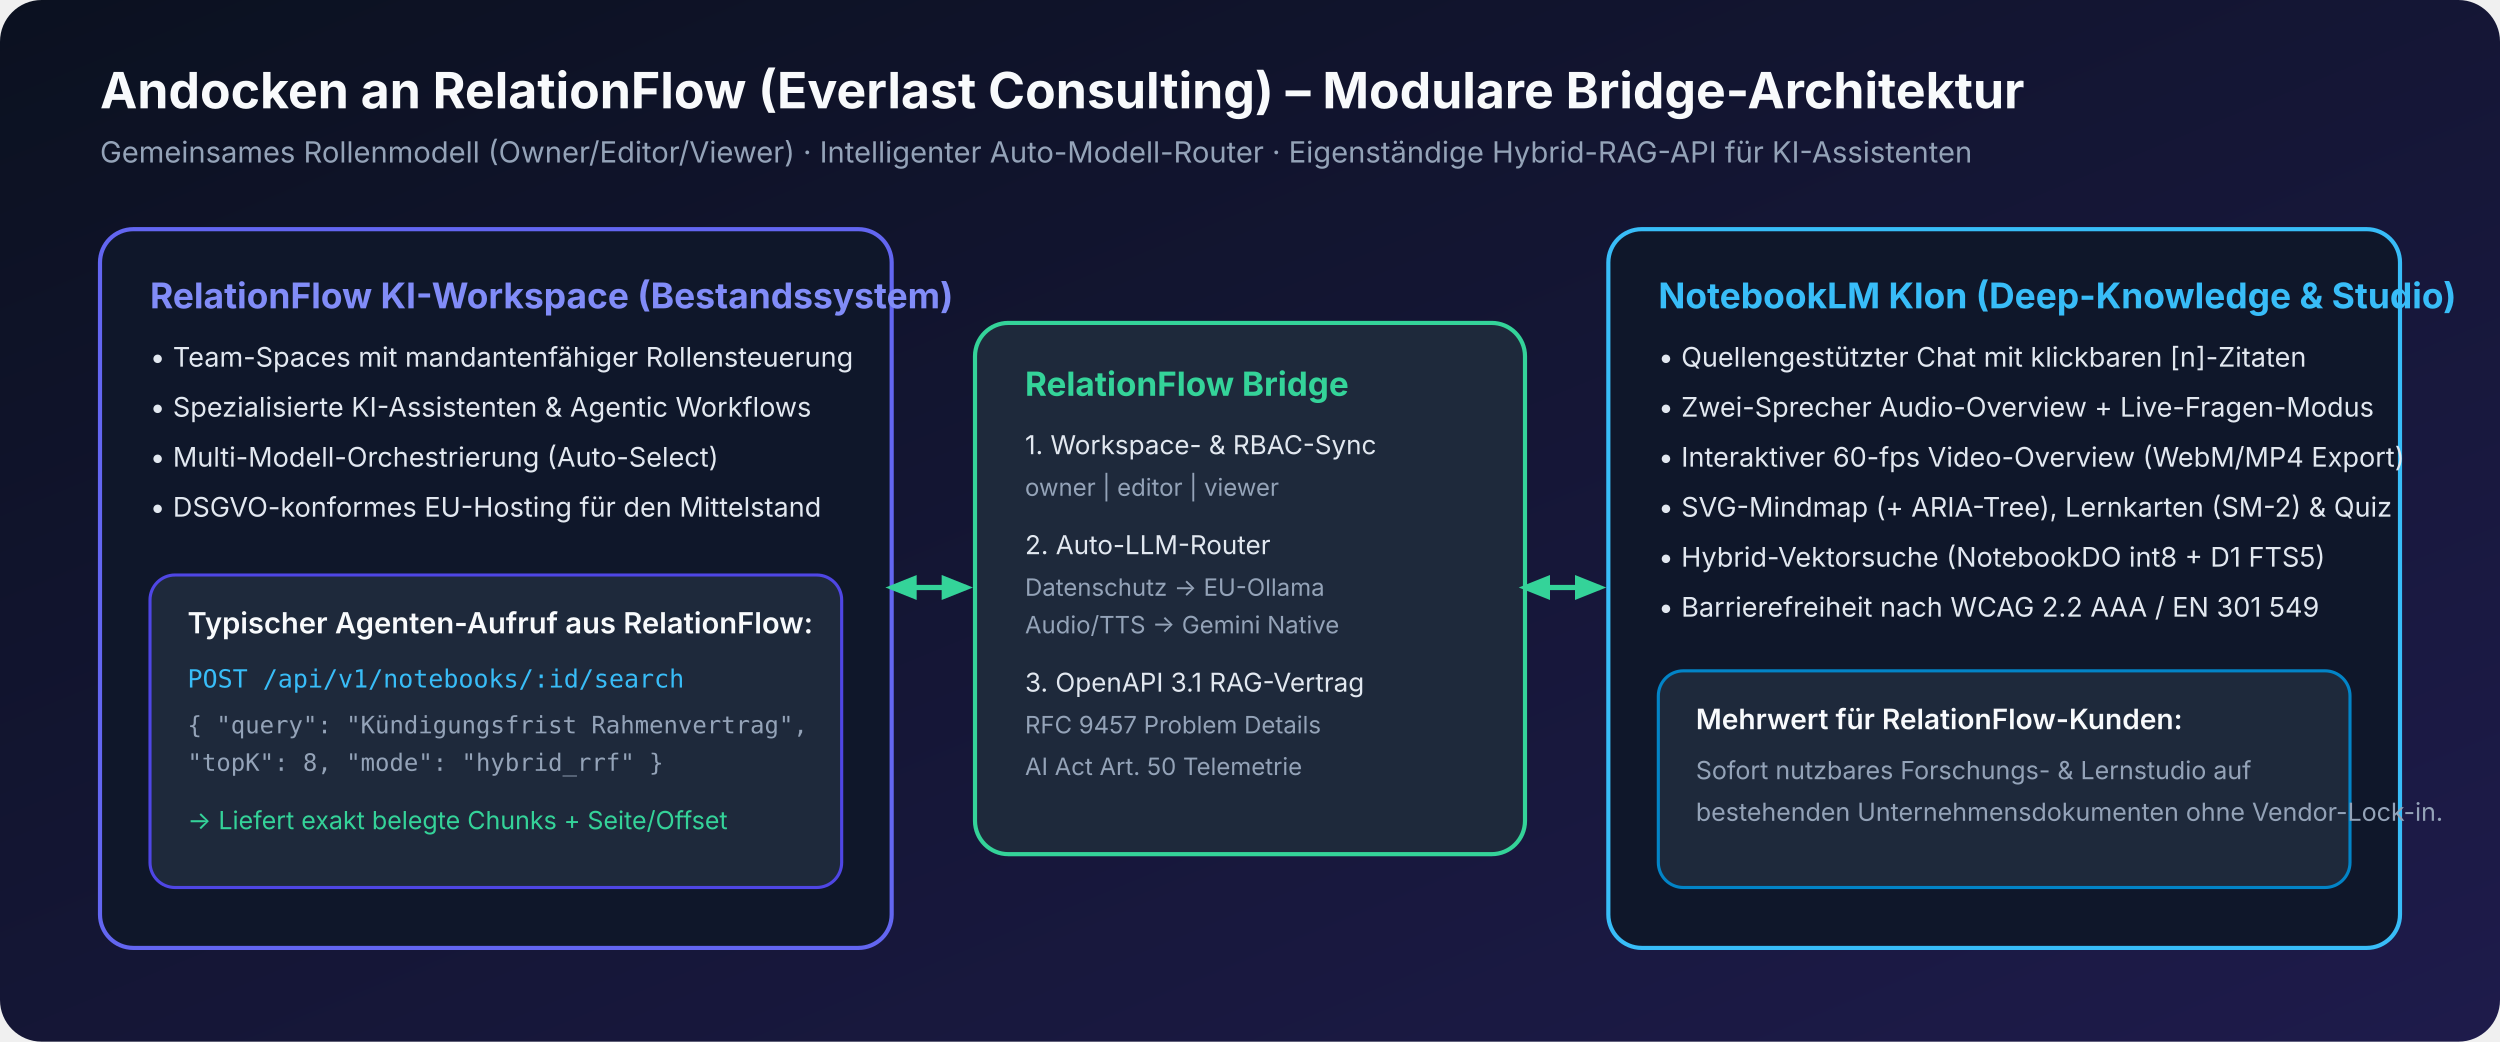
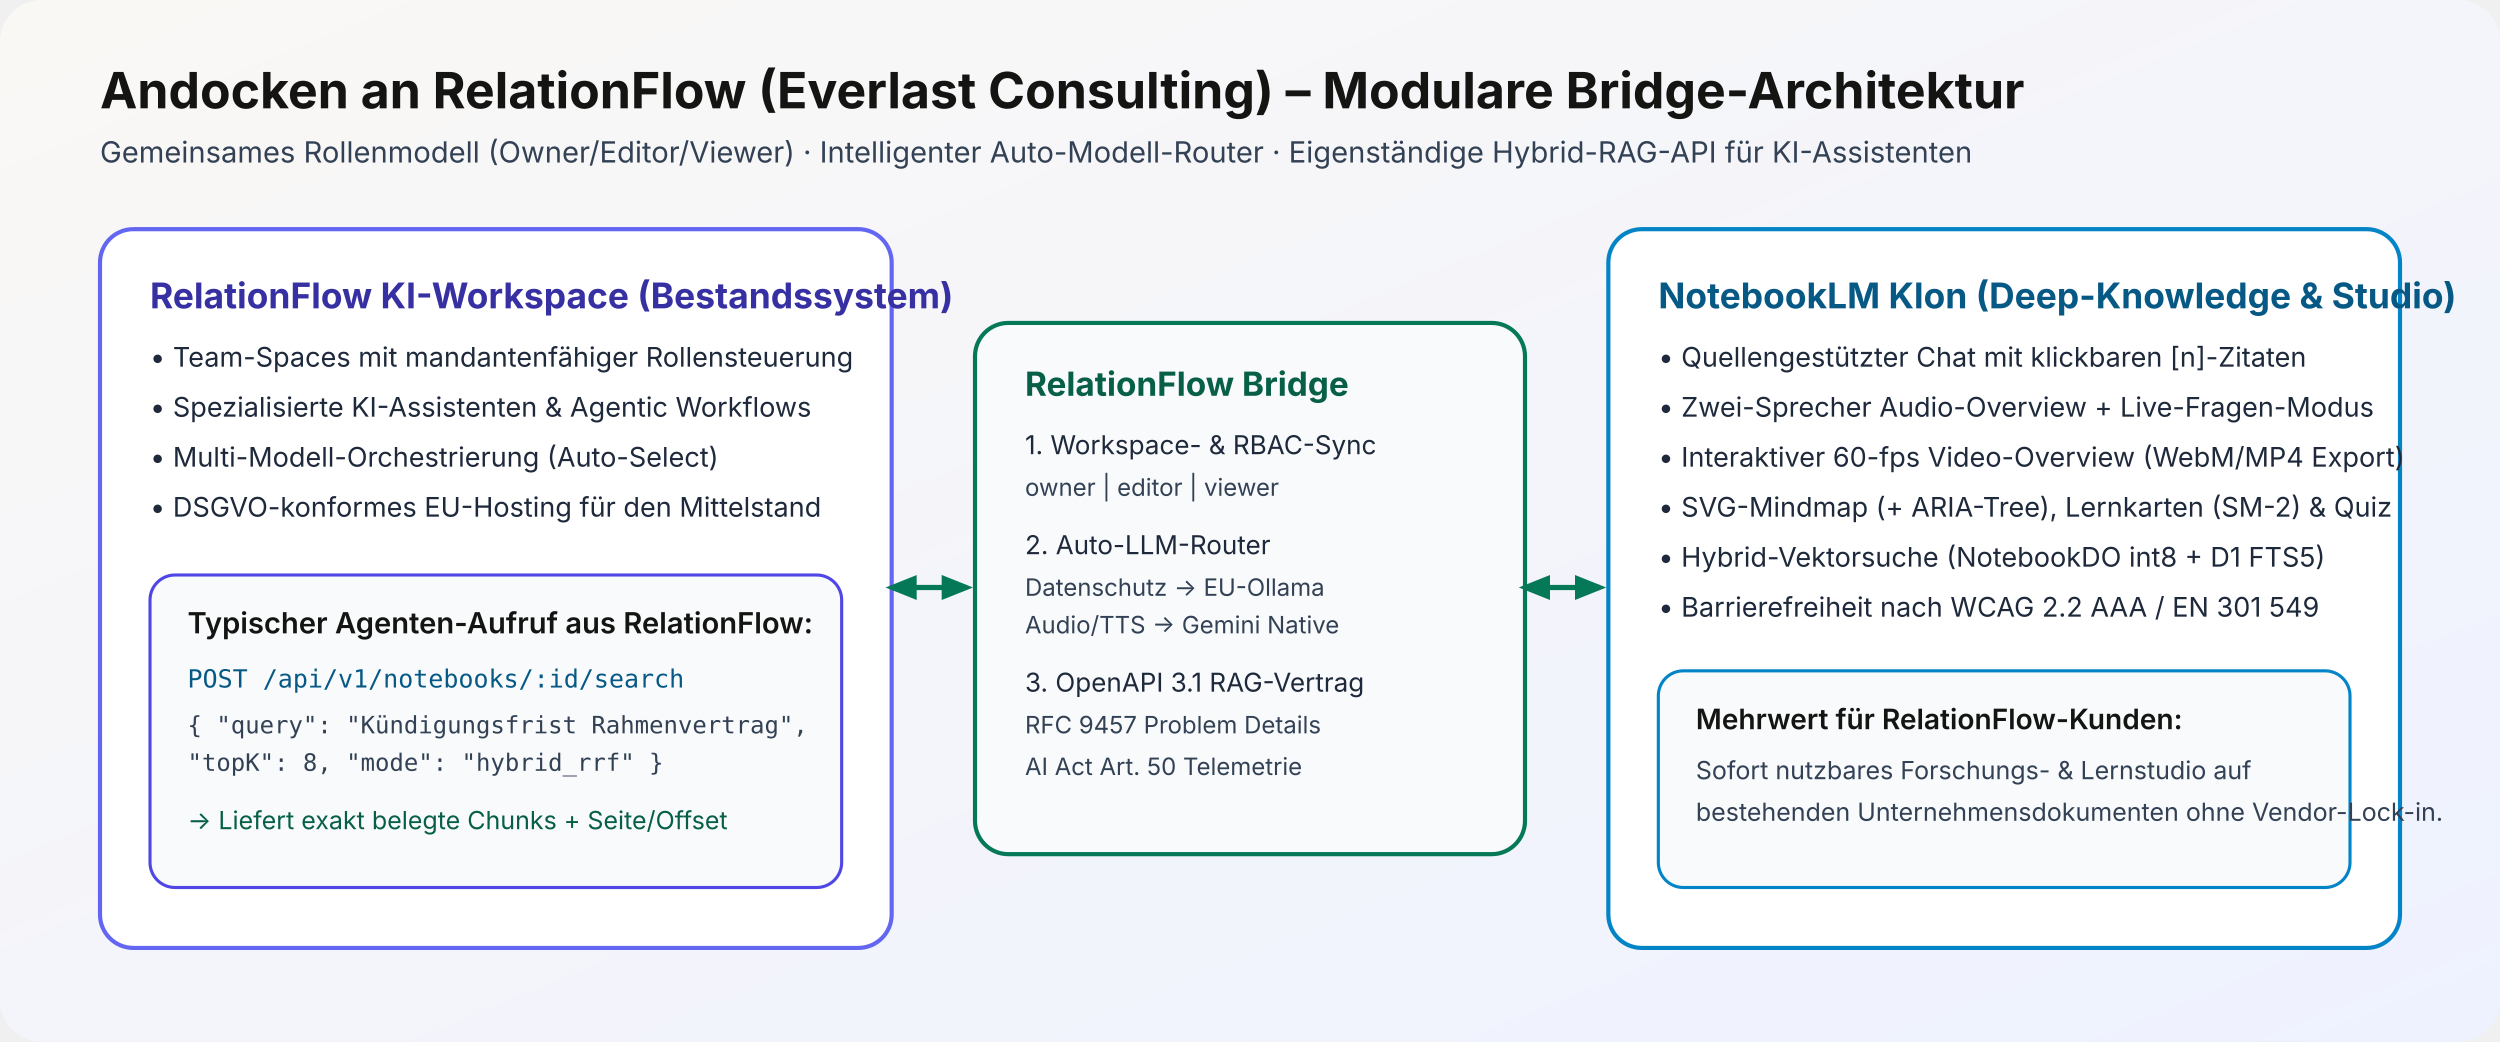
<svg xmlns="http://www.w3.org/2000/svg" viewBox="0 0 1200 500" width="1200" height="500" role="img" aria-labelledby="rf-title rf-desc">
  <style>
    :root {
      color-scheme: light dark;
      --bg-primary: #FAF8F5;
      --bg-card: #FFFFFF;
      --text-primary: #141413;
      --text-secondary: #3D3935;
-       --border-subtle: #CBD5E1;
+       --border-subtle: #334155;
    }
    @media (prefers-color-scheme: dark) {
      :root {
-         --bg-primary: #0B0F17;
-         --bg-card: #1E293B;
-         --text-primary: #F8FAFC;
-         --text-secondary: #94A3B8;
-         --border-subtle: #334155;
+         --bg-primary: #FAF8F5;
+         --bg-card: #F8FAFC;
+         --text-primary: #141413;
+         --text-secondary: #475569;
+         --border-subtle: #CBD5E1;
      }
    }
  </style>
  <defs>
    <linearGradient id="rfBg" x1="0%" y1="0%" x2="100%" y2="100%">
-       <stop offset="0%" stop-color="#0B1120" />
-       <stop offset="100%" stop-color="#1E1B4B" />
+       <stop offset="0%" stop-color="#FAF8F5" />
+       <stop offset="100%" stop-color="#EEF2FF" />
    </linearGradient>
    <marker id="rfArrow" viewBox="0 0 10 10" refX="8" refY="5" markerWidth="6" markerHeight="6" orient="auto-start-reverse">
-       <path d="M 0 1 L 10 5 L 0 9 z" fill="#34D399" />
+       <path d="M 0 1 L 10 5 L 0 9 z" fill="#047857" />
    </marker>
  </defs>
  <rect width="1200" height="500" rx="20" fill="url(#rfBg)" />
-   <text x="48" y="52" fill="#F8FAFC" font-family="system-ui, -apple-system, sans-serif" font-size="24" font-weight="700">Andocken an RelationFlow (Everlast Consulting) – Modulare Bridge-Architektur</text>
-   <text x="48" y="78" fill="#94A3B8" font-family="system-ui, -apple-system, sans-serif" font-size="14">Gemeinsames Rollenmodell (Owner/Editor/Viewer) · Intelligenter Auto-Modell-Router · Eigenständige Hybrid-RAG-API für KI-Assistenten</text>
-   <rect x="48" y="110" width="380" height="345" rx="16" fill="#0F172A" stroke="#6366F1" stroke-width="2" />
-   <text x="72" y="148" fill="#818CF8" font-family="system-ui, -apple-system, sans-serif" font-size="17" font-weight="700">RelationFlow KI-Workspace (Bestandssystem)</text>
-   <text x="72" y="176" fill="#E2E8F0" font-family="system-ui, -apple-system, sans-serif" font-size="13">• Team-Spaces mit mandantenfähiger Rollensteuerung</text>
-   <text x="72" y="200" fill="#E2E8F0" font-family="system-ui, -apple-system, sans-serif" font-size="13">• Spezialisierte KI-Assistenten &amp; Agentic Workflows</text>
-   <text x="72" y="224" fill="#E2E8F0" font-family="system-ui, -apple-system, sans-serif" font-size="13">• Multi-Modell-Orchestrierung (Auto-Select)</text>
-   <text x="72" y="248" fill="#E2E8F0" font-family="system-ui, -apple-system, sans-serif" font-size="13">• DSGVO-konformes EU-Hosting für den Mittelstand</text>
-   <rect x="72" y="276" width="332" height="150" rx="12" fill="#1E293B" stroke="#4F46E5" stroke-width="1.5" />
-   <text x="90" y="304" fill="#F8FAFC" font-family="system-ui, -apple-system, sans-serif" font-size="14" font-weight="600">Typischer Agenten-Aufruf aus RelationFlow:</text>
-   <text x="90" y="330" fill="#38BDF8" font-family="monospace" font-size="12">POST /api/v1/notebooks/:id/search</text>
-   <text x="90" y="352" fill="#94A3B8" font-family="monospace" font-size="11.5">{ "query": "Kündigungsfrist Rahmenvertrag",</text>
-   <text x="90" y="370" fill="#94A3B8" font-family="monospace" font-size="11.5">  "topK": 8, "mode": "hybrid_rrf" }</text>
-   <text x="90" y="398" fill="#34D399" font-family="system-ui, -apple-system, sans-serif" font-size="12">→ Liefert exakt belegte Chunks + Seite/Offset</text>
-   <rect x="468" y="155" width="264" height="255" rx="16" fill="#1E293B" stroke="#34D399" stroke-width="2" />
-   <text x="492" y="190" fill="#34D399" font-family="system-ui, -apple-system, sans-serif" font-size="16" font-weight="700">RelationFlow Bridge</text>
-   <text x="492" y="218" fill="#E2E8F0" font-family="system-ui, -apple-system, sans-serif" font-size="12.5">1. Workspace- &amp; RBAC-Sync</text>
-   <text x="492" y="238" fill="#94A3B8" font-family="system-ui, -apple-system, sans-serif" font-size="11.5">   owner | editor | viewer</text>
-   <text x="492" y="266" fill="#E2E8F0" font-family="system-ui, -apple-system, sans-serif" font-size="12.5">2. Auto-LLM-Router</text>
-   <text x="492" y="286" fill="#94A3B8" font-family="system-ui, -apple-system, sans-serif" font-size="11.5">   Datenschutz → EU-Ollama</text>
-   <text x="492" y="304" fill="#94A3B8" font-family="system-ui, -apple-system, sans-serif" font-size="11.5">   Audio/TTS → Gemini Native</text>
-   <text x="492" y="332" fill="#E2E8F0" font-family="system-ui, -apple-system, sans-serif" font-size="12.5">3. OpenAPI 3.1 RAG-Vertrag</text>
-   <text x="492" y="352" fill="#94A3B8" font-family="system-ui, -apple-system, sans-serif" font-size="11.5">   RFC 9457 Problem Details</text>
-   <text x="492" y="372" fill="#94A3B8" font-family="system-ui, -apple-system, sans-serif" font-size="11.5">   AI Act Art. 50 Telemetrie</text>
-   <rect x="772" y="110" width="380" height="345" rx="16" fill="#0F172A" stroke="#38BDF8" stroke-width="2" />
-   <text x="796" y="148" fill="#38BDF8" font-family="system-ui, -apple-system, sans-serif" font-size="17" font-weight="700">NotebookLM Klon (Deep-Knowledge &amp; Studio)</text>
-   <text x="796" y="176" fill="#E2E8F0" font-family="system-ui, -apple-system, sans-serif" font-size="13">• Quellengestützter Chat mit klickbaren [n]-Zitaten</text>
-   <text x="796" y="200" fill="#E2E8F0" font-family="system-ui, -apple-system, sans-serif" font-size="13">• Zwei-Sprecher Audio-Overview + Live-Fragen-Modus</text>
-   <text x="796" y="224" fill="#E2E8F0" font-family="system-ui, -apple-system, sans-serif" font-size="13">• Interaktiver 60-fps Video-Overview (WebM/MP4 Export)</text>
-   <text x="796" y="248" fill="#E2E8F0" font-family="system-ui, -apple-system, sans-serif" font-size="13">• SVG-Mindmap (+ ARIA-Tree), Lernkarten (SM-2) &amp; Quiz</text>
-   <text x="796" y="272" fill="#E2E8F0" font-family="system-ui, -apple-system, sans-serif" font-size="13">• Hybrid-Vektorsuche (NotebookDO int8 + D1 FTS5)</text>
-   <text x="796" y="296" fill="#E2E8F0" font-family="system-ui, -apple-system, sans-serif" font-size="13">• Barrierefreiheit nach WCAG 2.2 AAA / EN 301 549</text>
-   <rect x="796" y="322" width="332" height="104" rx="12" fill="#1E293B" stroke="#0284C7" stroke-width="1.5" />
-   <text x="814" y="350" fill="#F8FAFC" font-family="system-ui, -apple-system, sans-serif" font-size="13.5" font-weight="600">Mehrwert für RelationFlow-Kunden:</text>
-   <text x="814" y="374" fill="#94A3B8" font-family="system-ui, -apple-system, sans-serif" font-size="12">Sofort nutzbares Forschungs- &amp; Lernstudio auf</text>
-   <text x="814" y="394" fill="#94A3B8" font-family="system-ui, -apple-system, sans-serif" font-size="12">bestehenden Unternehmensdokumenten ohne Vendor-Lock-in.</text>
-   <line x1="428" y1="282" x2="464" y2="282" stroke="#34D399" stroke-width="2.5" marker-start="url(#rfArrow)" marker-end="url(#rfArrow)" />
-   <line x1="732" y1="282" x2="768" y2="282" stroke="#34D399" stroke-width="2.5" marker-start="url(#rfArrow)" marker-end="url(#rfArrow)" />
+   <text x="48" y="52" fill="#141413" font-family="Inter, 'Segoe UI', system-ui, -apple-system, Roboto, Helvetica, Arial, sans-serif" font-size="24" font-weight="700">Andocken an RelationFlow (Everlast Consulting) – Modulare Bridge-Architektur</text>
+   <text x="48" y="78" fill="#334155" font-family="Inter, 'Segoe UI', system-ui, -apple-system, Roboto, Helvetica, Arial, sans-serif" font-size="14">Gemeinsames Rollenmodell (Owner/Editor/Viewer) · Intelligenter Auto-Modell-Router · Eigenständige Hybrid-RAG-API für KI-Assistenten</text>
+   <rect x="48" y="110" width="380" height="345" rx="16" fill="#FFFFFF" stroke="#6366F1" stroke-width="2" />
+   <text x="72" y="148" fill="#3730A3" font-family="Inter, 'Segoe UI', system-ui, -apple-system, Roboto, Helvetica, Arial, sans-serif" font-size="17" font-weight="700">RelationFlow KI-Workspace (Bestandssystem)</text>
+   <text x="72" y="176" fill="#1E293B" font-family="Inter, 'Segoe UI', system-ui, -apple-system, Roboto, Helvetica, Arial, sans-serif" font-size="13">• Team-Spaces mit mandantenfähiger Rollensteuerung</text>
+   <text x="72" y="200" fill="#1E293B" font-family="Inter, 'Segoe UI', system-ui, -apple-system, Roboto, Helvetica, Arial, sans-serif" font-size="13">• Spezialisierte KI-Assistenten &amp; Agentic Workflows</text>
+   <text x="72" y="224" fill="#1E293B" font-family="Inter, 'Segoe UI', system-ui, -apple-system, Roboto, Helvetica, Arial, sans-serif" font-size="13">• Multi-Modell-Orchestrierung (Auto-Select)</text>
+   <text x="72" y="248" fill="#1E293B" font-family="Inter, 'Segoe UI', system-ui, -apple-system, Roboto, Helvetica, Arial, sans-serif" font-size="13">• DSGVO-konformes EU-Hosting für den Mittelstand</text>
+   <rect x="72" y="276" width="332" height="150" rx="12" fill="#F8FAFC" stroke="#4F46E5" stroke-width="1.5" />
+   <text x="90" y="304" fill="#141413" font-family="Inter, 'Segoe UI', system-ui, -apple-system, Roboto, Helvetica, Arial, sans-serif" font-size="14" font-weight="600">Typischer Agenten-Aufruf aus RelationFlow:</text>
+   <text x="90" y="330" fill="#075985" font-family="'JetBrains Mono', ui-monospace, Consolas, Menlo, monospace" font-size="12">POST /api/v1/notebooks/:id/search</text>
+   <text x="90" y="352" fill="#334155" font-family="'JetBrains Mono', ui-monospace, Consolas, Menlo, monospace" font-size="11.5">{ "query": "Kündigungsfrist Rahmenvertrag",</text>
+   <text x="90" y="370" fill="#334155" font-family="'JetBrains Mono', ui-monospace, Consolas, Menlo, monospace" font-size="11.5">  "topK": 8, "mode": "hybrid_rrf" }</text>
+   <text x="90" y="398" fill="#065F46" font-family="Inter, 'Segoe UI', system-ui, -apple-system, Roboto, Helvetica, Arial, sans-serif" font-size="12">→ Liefert exakt belegte Chunks + Seite/Offset</text>
+   <rect x="468" y="155" width="264" height="255" rx="16" fill="#F8FAFC" stroke="#047857" stroke-width="2" />
+   <text x="492" y="190" fill="#065F46" font-family="Inter, 'Segoe UI', system-ui, -apple-system, Roboto, Helvetica, Arial, sans-serif" font-size="16" font-weight="700">RelationFlow Bridge</text>
+   <text x="492" y="218" fill="#1E293B" font-family="Inter, 'Segoe UI', system-ui, -apple-system, Roboto, Helvetica, Arial, sans-serif" font-size="12.5">1. Workspace- &amp; RBAC-Sync</text>
+   <text x="492" y="238" fill="#334155" font-family="Inter, 'Segoe UI', system-ui, -apple-system, Roboto, Helvetica, Arial, sans-serif" font-size="11.5">   owner | editor | viewer</text>
+   <text x="492" y="266" fill="#1E293B" font-family="Inter, 'Segoe UI', system-ui, -apple-system, Roboto, Helvetica, Arial, sans-serif" font-size="12.5">2. Auto-LLM-Router</text>
+   <text x="492" y="286" fill="#334155" font-family="Inter, 'Segoe UI', system-ui, -apple-system, Roboto, Helvetica, Arial, sans-serif" font-size="11.5">   Datenschutz → EU-Ollama</text>
+   <text x="492" y="304" fill="#334155" font-family="Inter, 'Segoe UI', system-ui, -apple-system, Roboto, Helvetica, Arial, sans-serif" font-size="11.5">   Audio/TTS → Gemini Native</text>
+   <text x="492" y="332" fill="#1E293B" font-family="Inter, 'Segoe UI', system-ui, -apple-system, Roboto, Helvetica, Arial, sans-serif" font-size="12.5">3. OpenAPI 3.1 RAG-Vertrag</text>
+   <text x="492" y="352" fill="#334155" font-family="Inter, 'Segoe UI', system-ui, -apple-system, Roboto, Helvetica, Arial, sans-serif" font-size="11.5">   RFC 9457 Problem Details</text>
+   <text x="492" y="372" fill="#334155" font-family="Inter, 'Segoe UI', system-ui, -apple-system, Roboto, Helvetica, Arial, sans-serif" font-size="11.5">   AI Act Art. 50 Telemetrie</text>
+   <rect x="772" y="110" width="380" height="345" rx="16" fill="#FFFFFF" stroke="#0284C7" stroke-width="2" />
+   <text x="796" y="148" fill="#075985" font-family="Inter, 'Segoe UI', system-ui, -apple-system, Roboto, Helvetica, Arial, sans-serif" font-size="17" font-weight="700">NotebookLM Klon (Deep-Knowledge &amp; Studio)</text>
+   <text x="796" y="176" fill="#1E293B" font-family="Inter, 'Segoe UI', system-ui, -apple-system, Roboto, Helvetica, Arial, sans-serif" font-size="13">• Quellengestützter Chat mit klickbaren [n]-Zitaten</text>
+   <text x="796" y="200" fill="#1E293B" font-family="Inter, 'Segoe UI', system-ui, -apple-system, Roboto, Helvetica, Arial, sans-serif" font-size="13">• Zwei-Sprecher Audio-Overview + Live-Fragen-Modus</text>
+   <text x="796" y="224" fill="#1E293B" font-family="Inter, 'Segoe UI', system-ui, -apple-system, Roboto, Helvetica, Arial, sans-serif" font-size="13">• Interaktiver 60-fps Video-Overview (WebM/MP4 Export)</text>
+   <text x="796" y="248" fill="#1E293B" font-family="Inter, 'Segoe UI', system-ui, -apple-system, Roboto, Helvetica, Arial, sans-serif" font-size="13">• SVG-Mindmap (+ ARIA-Tree), Lernkarten (SM-2) &amp; Quiz</text>
+   <text x="796" y="272" fill="#1E293B" font-family="Inter, 'Segoe UI', system-ui, -apple-system, Roboto, Helvetica, Arial, sans-serif" font-size="13">• Hybrid-Vektorsuche (NotebookDO int8 + D1 FTS5)</text>
+   <text x="796" y="296" fill="#1E293B" font-family="Inter, 'Segoe UI', system-ui, -apple-system, Roboto, Helvetica, Arial, sans-serif" font-size="13">• Barrierefreiheit nach WCAG 2.2 AAA / EN 301 549</text>
+   <rect x="796" y="322" width="332" height="104" rx="12" fill="#F8FAFC" stroke="#0284C7" stroke-width="1.5" />
+   <text x="814" y="350" fill="#141413" font-family="Inter, 'Segoe UI', system-ui, -apple-system, Roboto, Helvetica, Arial, sans-serif" font-size="13.5" font-weight="600">Mehrwert für RelationFlow-Kunden:</text>
+   <text x="814" y="374" fill="#334155" font-family="Inter, 'Segoe UI', system-ui, -apple-system, Roboto, Helvetica, Arial, sans-serif" font-size="12">Sofort nutzbares Forschungs- &amp; Lernstudio auf</text>
+   <text x="814" y="394" fill="#334155" font-family="Inter, 'Segoe UI', system-ui, -apple-system, Roboto, Helvetica, Arial, sans-serif" font-size="12">bestehenden Unternehmensdokumenten ohne Vendor-Lock-in.</text>
+   <line x1="428" y1="282" x2="464" y2="282" stroke="#047857" stroke-width="2.5" marker-start="url(#rfArrow)" marker-end="url(#rfArrow)" />
+   <line x1="732" y1="282" x2="768" y2="282" stroke="#047857" stroke-width="2.5" marker-start="url(#rfArrow)" marker-end="url(#rfArrow)" />
</svg>
